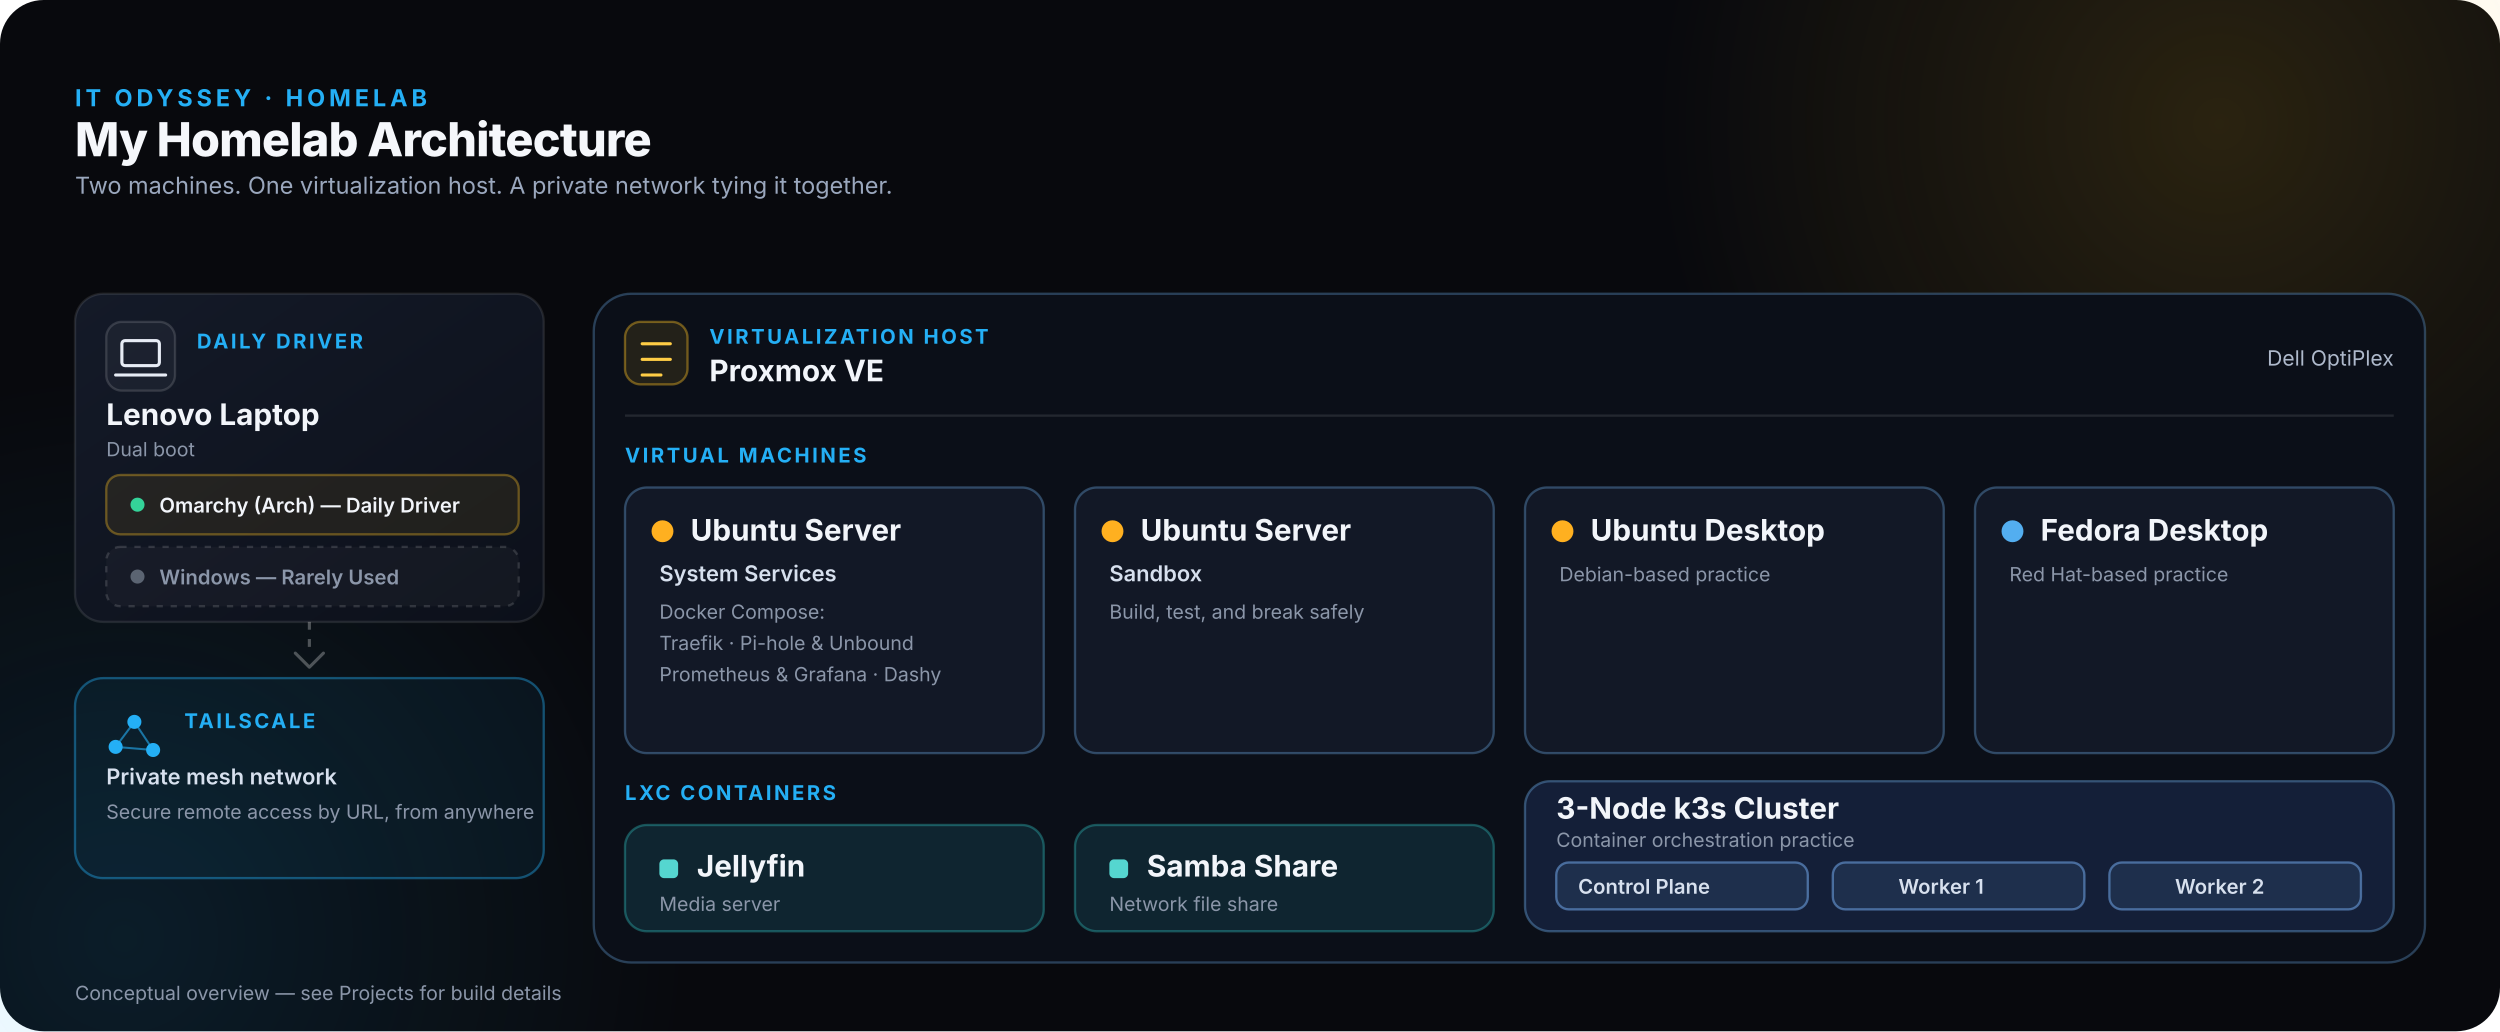
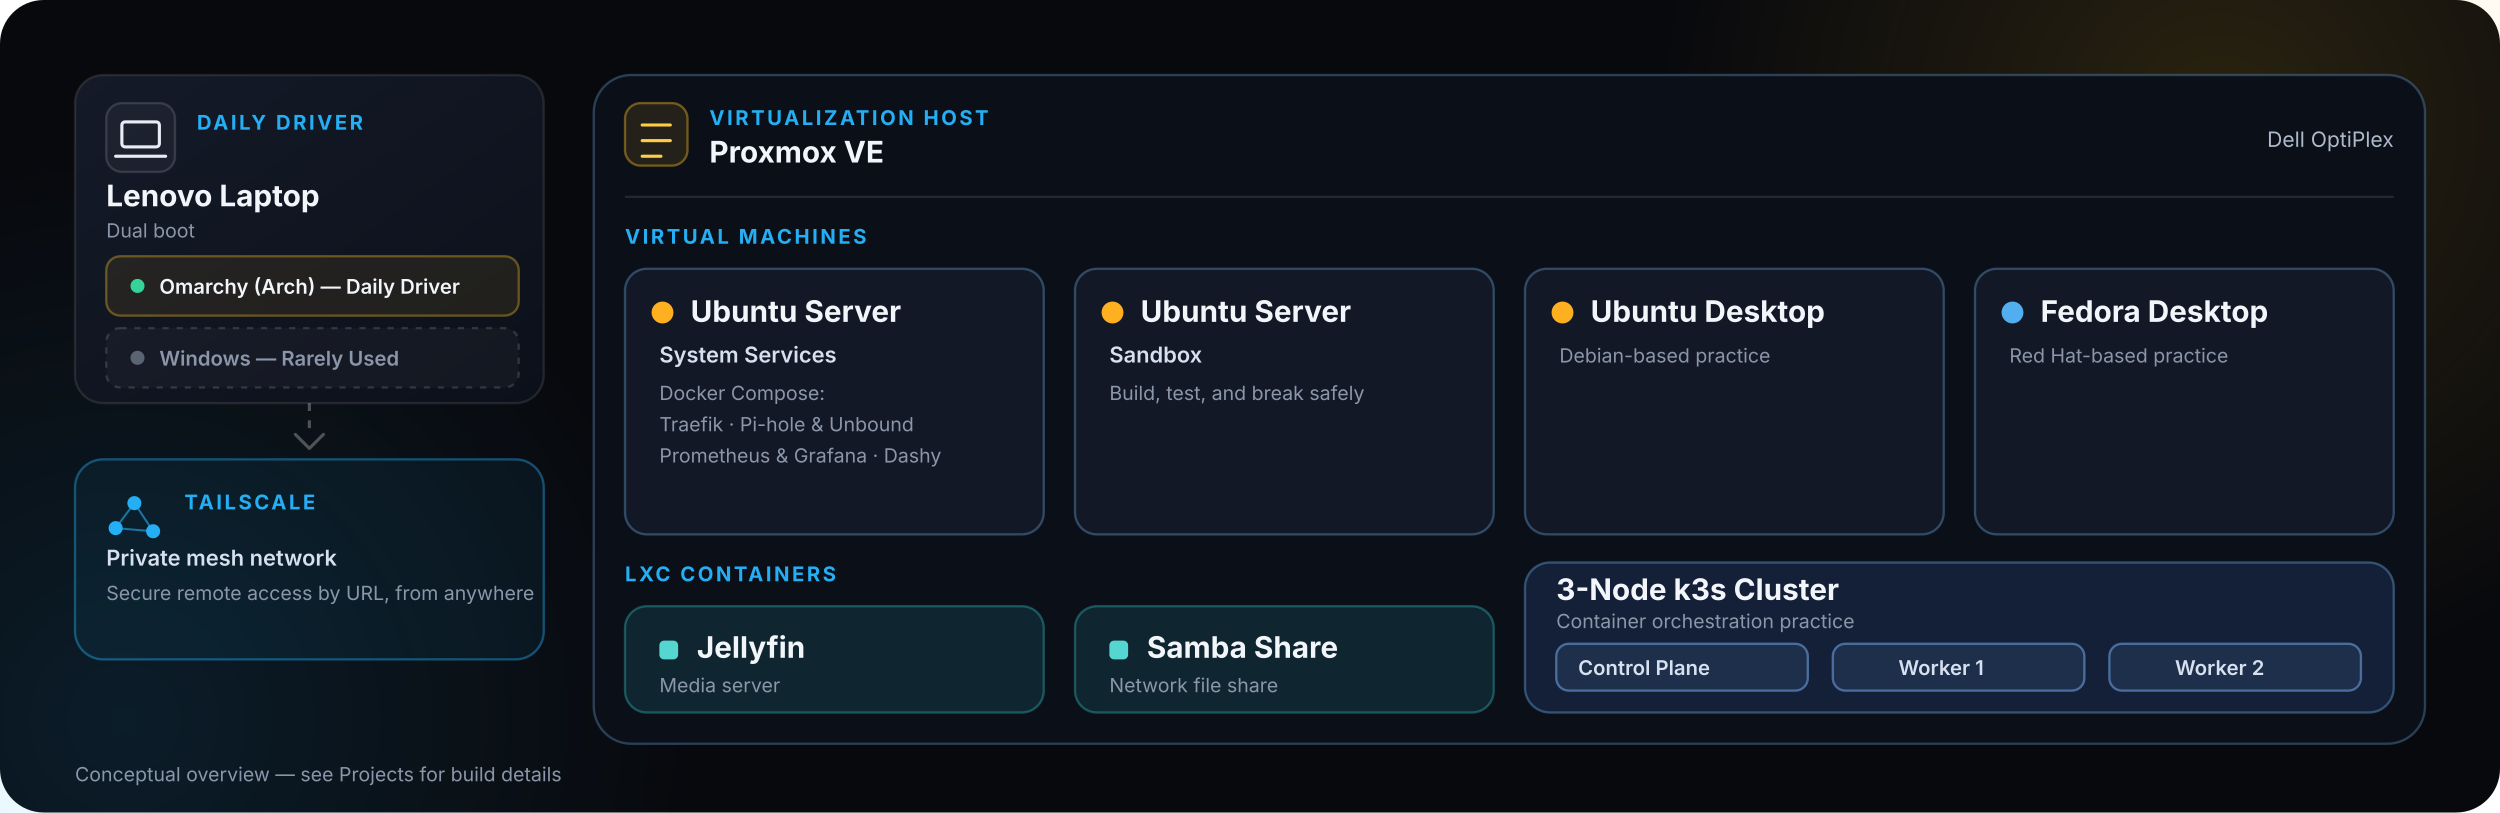
- <svg xmlns="http://www.w3.org/2000/svg" width="1600" height="660" viewBox="0 0 1600 660" role="img" aria-labelledby="title desc">
+ <svg xmlns="http://www.w3.org/2000/svg" width="1600" height="520" viewBox="0 0 1600 520" role="img" aria-labelledby="title desc">
  <defs>
    <radialGradient id="glowGold" cx="0.5" cy="0.5" r="0.5">
      <stop offset="0%" stop-color="#fbbf24" stop-opacity="0.14" />
      <stop offset="100%" stop-color="#fbbf24" stop-opacity="0" />
    </radialGradient>
    <radialGradient id="glowBlue" cx="0.5" cy="0.5" r="0.5">
      <stop offset="0%" stop-color="#24aff5" stop-opacity="0.12" />
      <stop offset="100%" stop-color="#24aff5" stop-opacity="0" />
    </radialGradient>
    <linearGradient id="gold" x1="0" y1="0" x2="1" y2="0">
      <stop offset="0%" stop-color="#ff8c00" />
      <stop offset="65%" stop-color="#ffd700" />
      <stop offset="100%" stop-color="#f76d11" />
    </linearGradient>
    <linearGradient id="panel" x1="0" y1="0" x2="1" y2="1">
      <stop offset="0%" stop-color="#141a28" />
      <stop offset="100%" stop-color="#0c101a" />
    </linearGradient>
    <style>
    text { font-family: Inter, ui-sans-serif, system-ui, -apple-system, "Segoe UI", Arial, sans-serif; }
    .eyebrow { font-size: 15px; font-weight: 700; letter-spacing: 2.5px; fill: #24aff5; }
    .h1 { font-size: 30px; font-weight: 800; fill: #f5f7fb; letter-spacing: -0.5px; }
    .subtitle { font-size: 15px; fill: #9aa7bd; }
    .label { font-size: 13px; font-weight: 700; letter-spacing: 1.6px; fill: #24aff5; }
    .heading { font-size: 19px; font-weight: 700; fill: #f2f5fa; }
    .small { font-size: 14px; font-weight: 600; fill: #d7e0ee; }
    .body { font-size: 13.5px; fill: #aeb9cb; }
    .minor { font-size: 12.5px; fill: #8b96a9; }
    .chip { font-size: 13px; font-weight: 600; }
  </style>
  </defs>
-   <rect width="1600" height="660" rx="28" fill="#08090d" />
+   <rect width="1600" height="520" rx="28" fill="#08090d" />
  <circle cx="1420" cy="80" r="360" fill="url(#glowGold)" />
-   <circle cx="80" cy="600" r="360" fill="url(#glowBlue)" />
-   <path d="M48 40h48" stroke="url(#gold)" stroke-width="3.5" stroke-linecap="round" />
-   <text class="eyebrow" x="48" y="68">IT ODYSSEY · HOMELAB</text>
-   <text class="h1" x="48" y="100">My Homelab Architecture</text>
-   <text class="subtitle" x="48" y="124">Two machines. One virtualization host. A private network tying it together.</text>
-   <rect x="48" y="188" width="300" height="210" rx="18" fill="url(#panel)" stroke="rgba(255,255,255,0.10)" stroke-width="1.5" />
-   <rect x="68" y="206" width="44" height="44" rx="10" fill="rgba(255,255,255,0.04)" stroke="rgba(255,255,255,0.14)" stroke-width="1.5" />
-   <rect x="78" y="218" width="24" height="16" rx="2" fill="none" stroke="#e7ecf5" stroke-width="2" />
-   <path d="M74 240h32" stroke="#e7ecf5" stroke-width="2" stroke-linecap="round" />
-   <text class="label" x="126" y="223">DAILY DRIVER</text>
-   <text class="heading" x="68" y="272">Lenovo Laptop</text>
-   <text class="minor" x="68" y="292">Dual boot</text>
-   <rect x="68" y="304" width="264" height="38" rx="9" fill="rgba(251,191,36,0.08)" stroke="rgba(251,191,36,0.35)" stroke-width="1.5" />
-   <circle cx="88" cy="323" r="4.5" fill="#34d399" />
-   <text class="chip" x="102" y="328" fill="#f2f5fa">Omarchy (Arch) — Daily Driver</text>
-   <rect x="68" y="350" width="264" height="38" rx="9" fill="rgba(255,255,255,0.03)" stroke="rgba(255,255,255,0.14)" stroke-width="1.5" stroke-dasharray="4 5" />
-   <circle cx="88" cy="369" r="4.5" fill="#5b6472" />
-   <text class="chip" x="102" y="374" fill="#8b96a9">Windows — Rarely Used</text>
-   <path d="M198 398v22" stroke="rgba(255,255,255,0.28)" stroke-width="2" stroke-dasharray="5 6" />
-   <path d="m189 418 9 9 9-9" fill="none" stroke="rgba(255,255,255,0.28)" stroke-width="2" stroke-linecap="round" stroke-linejoin="round" />
-   <rect x="48" y="434" width="300" height="128" rx="18" fill="rgba(36,175,245,0.06)" stroke="rgba(36,175,245,0.4)" stroke-width="1.5" />
-   <g>
-     <circle cx="86" cy="462" r="4.5" fill="#24aff5" />
-     <circle cx="74" cy="478" r="4.5" fill="#24aff5" />
-     <circle cx="98" cy="480" r="4.5" fill="#24aff5" />
-     <path d="M86 462 74 478M86 462 98 480M74 478 98 480" stroke="#24aff5" stroke-width="1.3" opacity="0.6" />
+   <circle cx="80" cy="460" r="360" fill="url(#glowBlue)" />
+   <g transform="translate(0,-140)">
+     <rect x="48" y="188" width="300" height="210" rx="18" fill="url(#panel)" stroke="rgba(255,255,255,0.10)" stroke-width="1.5" />
+     <rect x="68" y="206" width="44" height="44" rx="10" fill="rgba(255,255,255,0.04)" stroke="rgba(255,255,255,0.14)" stroke-width="1.5" />
+     <rect x="78" y="218" width="24" height="16" rx="2" fill="none" stroke="#e7ecf5" stroke-width="2" />
+     <path d="M74 240h32" stroke="#e7ecf5" stroke-width="2" stroke-linecap="round" />
+     <text class="label" x="126" y="223">DAILY DRIVER</text>
+     <text class="heading" x="68" y="272">Lenovo Laptop</text>
+     <text class="minor" x="68" y="292">Dual boot</text>
+     <rect x="68" y="304" width="264" height="38" rx="9" fill="rgba(251,191,36,0.08)" stroke="rgba(251,191,36,0.35)" stroke-width="1.5" />
+     <circle cx="88" cy="323" r="4.5" fill="#34d399" />
+     <text class="chip" x="102" y="328" fill="#f2f5fa">Omarchy (Arch) — Daily Driver</text>
+     <rect x="68" y="350" width="264" height="38" rx="9" fill="rgba(255,255,255,0.03)" stroke="rgba(255,255,255,0.14)" stroke-width="1.5" stroke-dasharray="4 5" />
+     <circle cx="88" cy="369" r="4.5" fill="#5b6472" />
+     <text class="chip" x="102" y="374" fill="#8b96a9">Windows — Rarely Used</text>
+     <path d="M198 398v22" stroke="rgba(255,255,255,0.28)" stroke-width="2" stroke-dasharray="5 6" />
+     <path d="m189 418 9 9 9-9" fill="none" stroke="rgba(255,255,255,0.28)" stroke-width="2" stroke-linecap="round" stroke-linejoin="round" />
+     <rect x="48" y="434" width="300" height="128" rx="18" fill="rgba(36,175,245,0.06)" stroke="rgba(36,175,245,0.4)" stroke-width="1.5" />
+     <g>
+       <circle cx="86" cy="462" r="4.5" fill="#24aff5" />
+       <circle cx="74" cy="478" r="4.5" fill="#24aff5" />
+       <circle cx="98" cy="480" r="4.5" fill="#24aff5" />
+       <path d="M86 462 74 478M86 462 98 480M74 478 98 480" stroke="#24aff5" stroke-width="1.3" opacity="0.6" />
+     </g>
+     <text class="label" x="118" y="466">TAILSCALE</text>
+     <text class="small" x="68" y="502">Private mesh network</text>
+     <text class="minor" x="68" y="524">Secure remote access by URL, from anywhere</text>
+     <rect x="380" y="188" width="1172" height="428" rx="24" fill="#0b0f18" stroke="rgba(89,140,190,0.4)" stroke-width="1.5" />
+     <rect x="400" y="206" width="40" height="40" rx="10" fill="rgba(251,191,36,0.10)" stroke="rgba(251,191,36,0.4)" stroke-width="1.5" />
+     <path d="M411 220h18M411 230h18M411 240h12" stroke="#ffcd45" stroke-width="2" stroke-linecap="round" />
+     <text class="label" x="454" y="220">VIRTUALIZATION HOST</text>
+     <text class="heading" x="454" y="244">Proxmox VE</text>
+     <text class="body" x="1532" y="234" text-anchor="end">Dell OptiPlex</text>
+     <line x1="400" y1="266" x2="1532" y2="266" stroke="rgba(255,255,255,0.10)" stroke-width="1.5" />
+     <text class="label" x="400" y="296">VIRTUAL MACHINES</text>
+     <rect x="400" y="312" width="268" height="170" rx="14" fill="#121826" stroke="rgba(89,140,190,0.45)" stroke-width="1.5" />
+     <circle cx="424" cy="340" r="7" fill="#ffb020" />
+     <text class="heading" x="442" y="346" font-size="17">Ubuntu Server</text>
+     <text class="small" x="422" y="372">System Services</text>
+     <text class="minor" x="422" y="396">Docker Compose:</text>
+     <text class="minor" x="422" y="416">Traefik · Pi-hole &amp; Unbound</text>
+     <text class="minor" x="422" y="436">Prometheus &amp; Grafana · Dashy</text>
+     <rect x="688" y="312" width="268" height="170" rx="14" fill="#121826" stroke="rgba(89,140,190,0.45)" stroke-width="1.5" />
+     <circle cx="712" cy="340" r="7" fill="#ffb020" />
+     <text class="heading" x="730" y="346" font-size="17">Ubuntu Server</text>
+     <text class="small" x="710" y="372">Sandbox</text>
+     <text class="minor" x="710" y="396">Build, test, and break safely</text>
+     <rect x="976" y="312" width="268" height="170" rx="14" fill="#121826" stroke="rgba(89,140,190,0.45)" stroke-width="1.5" />
+     <circle cx="1000" cy="340" r="7" fill="#ffb020" />
+     <text class="heading" x="1018" y="346" font-size="17">Ubuntu Desktop</text>
+     <text class="minor" x="998" y="372">Debian-based practice</text>
+     <rect x="1264" y="312" width="268" height="170" rx="14" fill="#121826" stroke="rgba(89,140,190,0.45)" stroke-width="1.5" />
+     <circle cx="1288" cy="340" r="7" fill="#53aef0" />
+     <text class="heading" x="1306" y="346" font-size="17">Fedora Desktop</text>
+     <text class="minor" x="1286" y="372">Red Hat-based practice</text>
+     <text class="label" x="400" y="512">LXC CONTAINERS</text>
+     <rect x="400" y="528" width="268" height="68" rx="14" fill="#0f2530" stroke="rgba(45,180,180,0.4)" stroke-width="1.5" />
+     <rect x="422" y="550" width="12" height="12" rx="3" fill="#55d6d0" />
+     <text class="heading" x="446" y="561" font-size="16">Jellyfin</text>
+     <text class="minor" x="422" y="583">Media server</text>
+     <rect x="688" y="528" width="268" height="68" rx="14" fill="#0f2530" stroke="rgba(45,180,180,0.4)" stroke-width="1.5" />
+     <rect x="710" y="550" width="12" height="12" rx="3" fill="#55d6d0" />
+     <text class="heading" x="734" y="561" font-size="16">Samba Share</text>
+     <text class="minor" x="710" y="583">Network file share</text>
+     <rect x="976" y="500" width="556" height="96" rx="16" fill="#141f38" stroke="rgba(89,140,190,0.5)" stroke-width="1.5" />
+     <text class="heading" x="996" y="524" font-size="16">3-Node k3s Cluster</text>
+     <text class="minor" x="996" y="542">Container orchestration practice</text>
+     <rect x="996" y="552" width="161" height="30" rx="8" fill="rgba(89,140,190,0.15)" stroke="rgba(105,155,218,0.6)" stroke-width="1.5" />
+     <text class="chip" x="1010" y="572" fill="#d7e0ee">Control Plane</text>
+     <rect x="1173" y="552" width="161" height="30" rx="8" fill="rgba(89,140,190,0.15)" stroke="rgba(105,155,218,0.6)" stroke-width="1.5" />
+     <text class="chip" x="1215" y="572" fill="#d7e0ee">Worker 1</text>
+     <rect x="1350" y="552" width="161" height="30" rx="8" fill="rgba(89,140,190,0.15)" stroke="rgba(105,155,218,0.6)" stroke-width="1.5" />
+     <text class="chip" x="1392" y="572" fill="#d7e0ee">Worker 2</text>
+     <text class="minor" x="48" y="640">Conceptual overview — see Projects for build details</text>
  </g>
-   <text class="label" x="118" y="466">TAILSCALE</text>
-   <text class="small" x="68" y="502">Private mesh network</text>
-   <text class="minor" x="68" y="524">Secure remote access by URL, from anywhere</text>
-   <rect x="380" y="188" width="1172" height="428" rx="24" fill="#0b0f18" stroke="rgba(89,140,190,0.4)" stroke-width="1.5" />
-   <rect x="400" y="206" width="40" height="40" rx="10" fill="rgba(251,191,36,0.10)" stroke="rgba(251,191,36,0.4)" stroke-width="1.5" />
-   <path d="M411 220h18M411 230h18M411 240h12" stroke="#ffcd45" stroke-width="2" stroke-linecap="round" />
-   <text class="label" x="454" y="220">VIRTUALIZATION HOST</text>
-   <text class="heading" x="454" y="244">Proxmox VE</text>
-   <text class="body" x="1532" y="234" text-anchor="end">Dell OptiPlex</text>
-   <line x1="400" y1="266" x2="1532" y2="266" stroke="rgba(255,255,255,0.10)" stroke-width="1.5" />
-   <text class="label" x="400" y="296">VIRTUAL MACHINES</text>
-   <rect x="400" y="312" width="268" height="170" rx="14" fill="#121826" stroke="rgba(89,140,190,0.45)" stroke-width="1.5" />
-   <circle cx="424" cy="340" r="7" fill="#ffb020" />
-   <text class="heading" x="442" y="346" font-size="17">Ubuntu Server</text>
-   <text class="small" x="422" y="372">System Services</text>
-   <text class="minor" x="422" y="396">Docker Compose:</text>
-   <text class="minor" x="422" y="416">Traefik · Pi-hole &amp; Unbound</text>
-   <text class="minor" x="422" y="436">Prometheus &amp; Grafana · Dashy</text>
-   <rect x="688" y="312" width="268" height="170" rx="14" fill="#121826" stroke="rgba(89,140,190,0.45)" stroke-width="1.5" />
-   <circle cx="712" cy="340" r="7" fill="#ffb020" />
-   <text class="heading" x="730" y="346" font-size="17">Ubuntu Server</text>
-   <text class="small" x="710" y="372">Sandbox</text>
-   <text class="minor" x="710" y="396">Build, test, and break safely</text>
-   <rect x="976" y="312" width="268" height="170" rx="14" fill="#121826" stroke="rgba(89,140,190,0.45)" stroke-width="1.5" />
-   <circle cx="1000" cy="340" r="7" fill="#ffb020" />
-   <text class="heading" x="1018" y="346" font-size="17">Ubuntu Desktop</text>
-   <text class="minor" x="998" y="372">Debian-based practice</text>
-   <rect x="1264" y="312" width="268" height="170" rx="14" fill="#121826" stroke="rgba(89,140,190,0.45)" stroke-width="1.5" />
-   <circle cx="1288" cy="340" r="7" fill="#53aef0" />
-   <text class="heading" x="1306" y="346" font-size="17">Fedora Desktop</text>
-   <text class="minor" x="1286" y="372">Red Hat-based practice</text>
-   <text class="label" x="400" y="512">LXC CONTAINERS</text>
-   <rect x="400" y="528" width="268" height="68" rx="14" fill="#0f2530" stroke="rgba(45,180,180,0.4)" stroke-width="1.5" />
-   <rect x="422" y="550" width="12" height="12" rx="3" fill="#55d6d0" />
-   <text class="heading" x="446" y="561" font-size="16">Jellyfin</text>
-   <text class="minor" x="422" y="583">Media server</text>
-   <rect x="688" y="528" width="268" height="68" rx="14" fill="#0f2530" stroke="rgba(45,180,180,0.4)" stroke-width="1.5" />
-   <rect x="710" y="550" width="12" height="12" rx="3" fill="#55d6d0" />
-   <text class="heading" x="734" y="561" font-size="16">Samba Share</text>
-   <text class="minor" x="710" y="583">Network file share</text>
-   <rect x="976" y="500" width="556" height="96" rx="16" fill="#141f38" stroke="rgba(89,140,190,0.5)" stroke-width="1.5" />
-   <text class="heading" x="996" y="524" font-size="16">3-Node k3s Cluster</text>
-   <text class="minor" x="996" y="542">Container orchestration practice</text>
-   <rect x="996" y="552" width="161" height="30" rx="8" fill="rgba(89,140,190,0.15)" stroke="rgba(105,155,218,0.6)" stroke-width="1.5" />
-   <text class="chip" x="1010" y="572" fill="#d7e0ee">Control Plane</text>
-   <rect x="1173" y="552" width="161" height="30" rx="8" fill="rgba(89,140,190,0.15)" stroke="rgba(105,155,218,0.6)" stroke-width="1.5" />
-   <text class="chip" x="1215" y="572" fill="#d7e0ee">Worker 1</text>
-   <rect x="1350" y="552" width="161" height="30" rx="8" fill="rgba(89,140,190,0.15)" stroke="rgba(105,155,218,0.6)" stroke-width="1.5" />
-   <text class="chip" x="1392" y="572" fill="#d7e0ee">Worker 2</text>
-   <text class="minor" x="48" y="640">Conceptual overview — see Projects for build details</text>
</svg>
